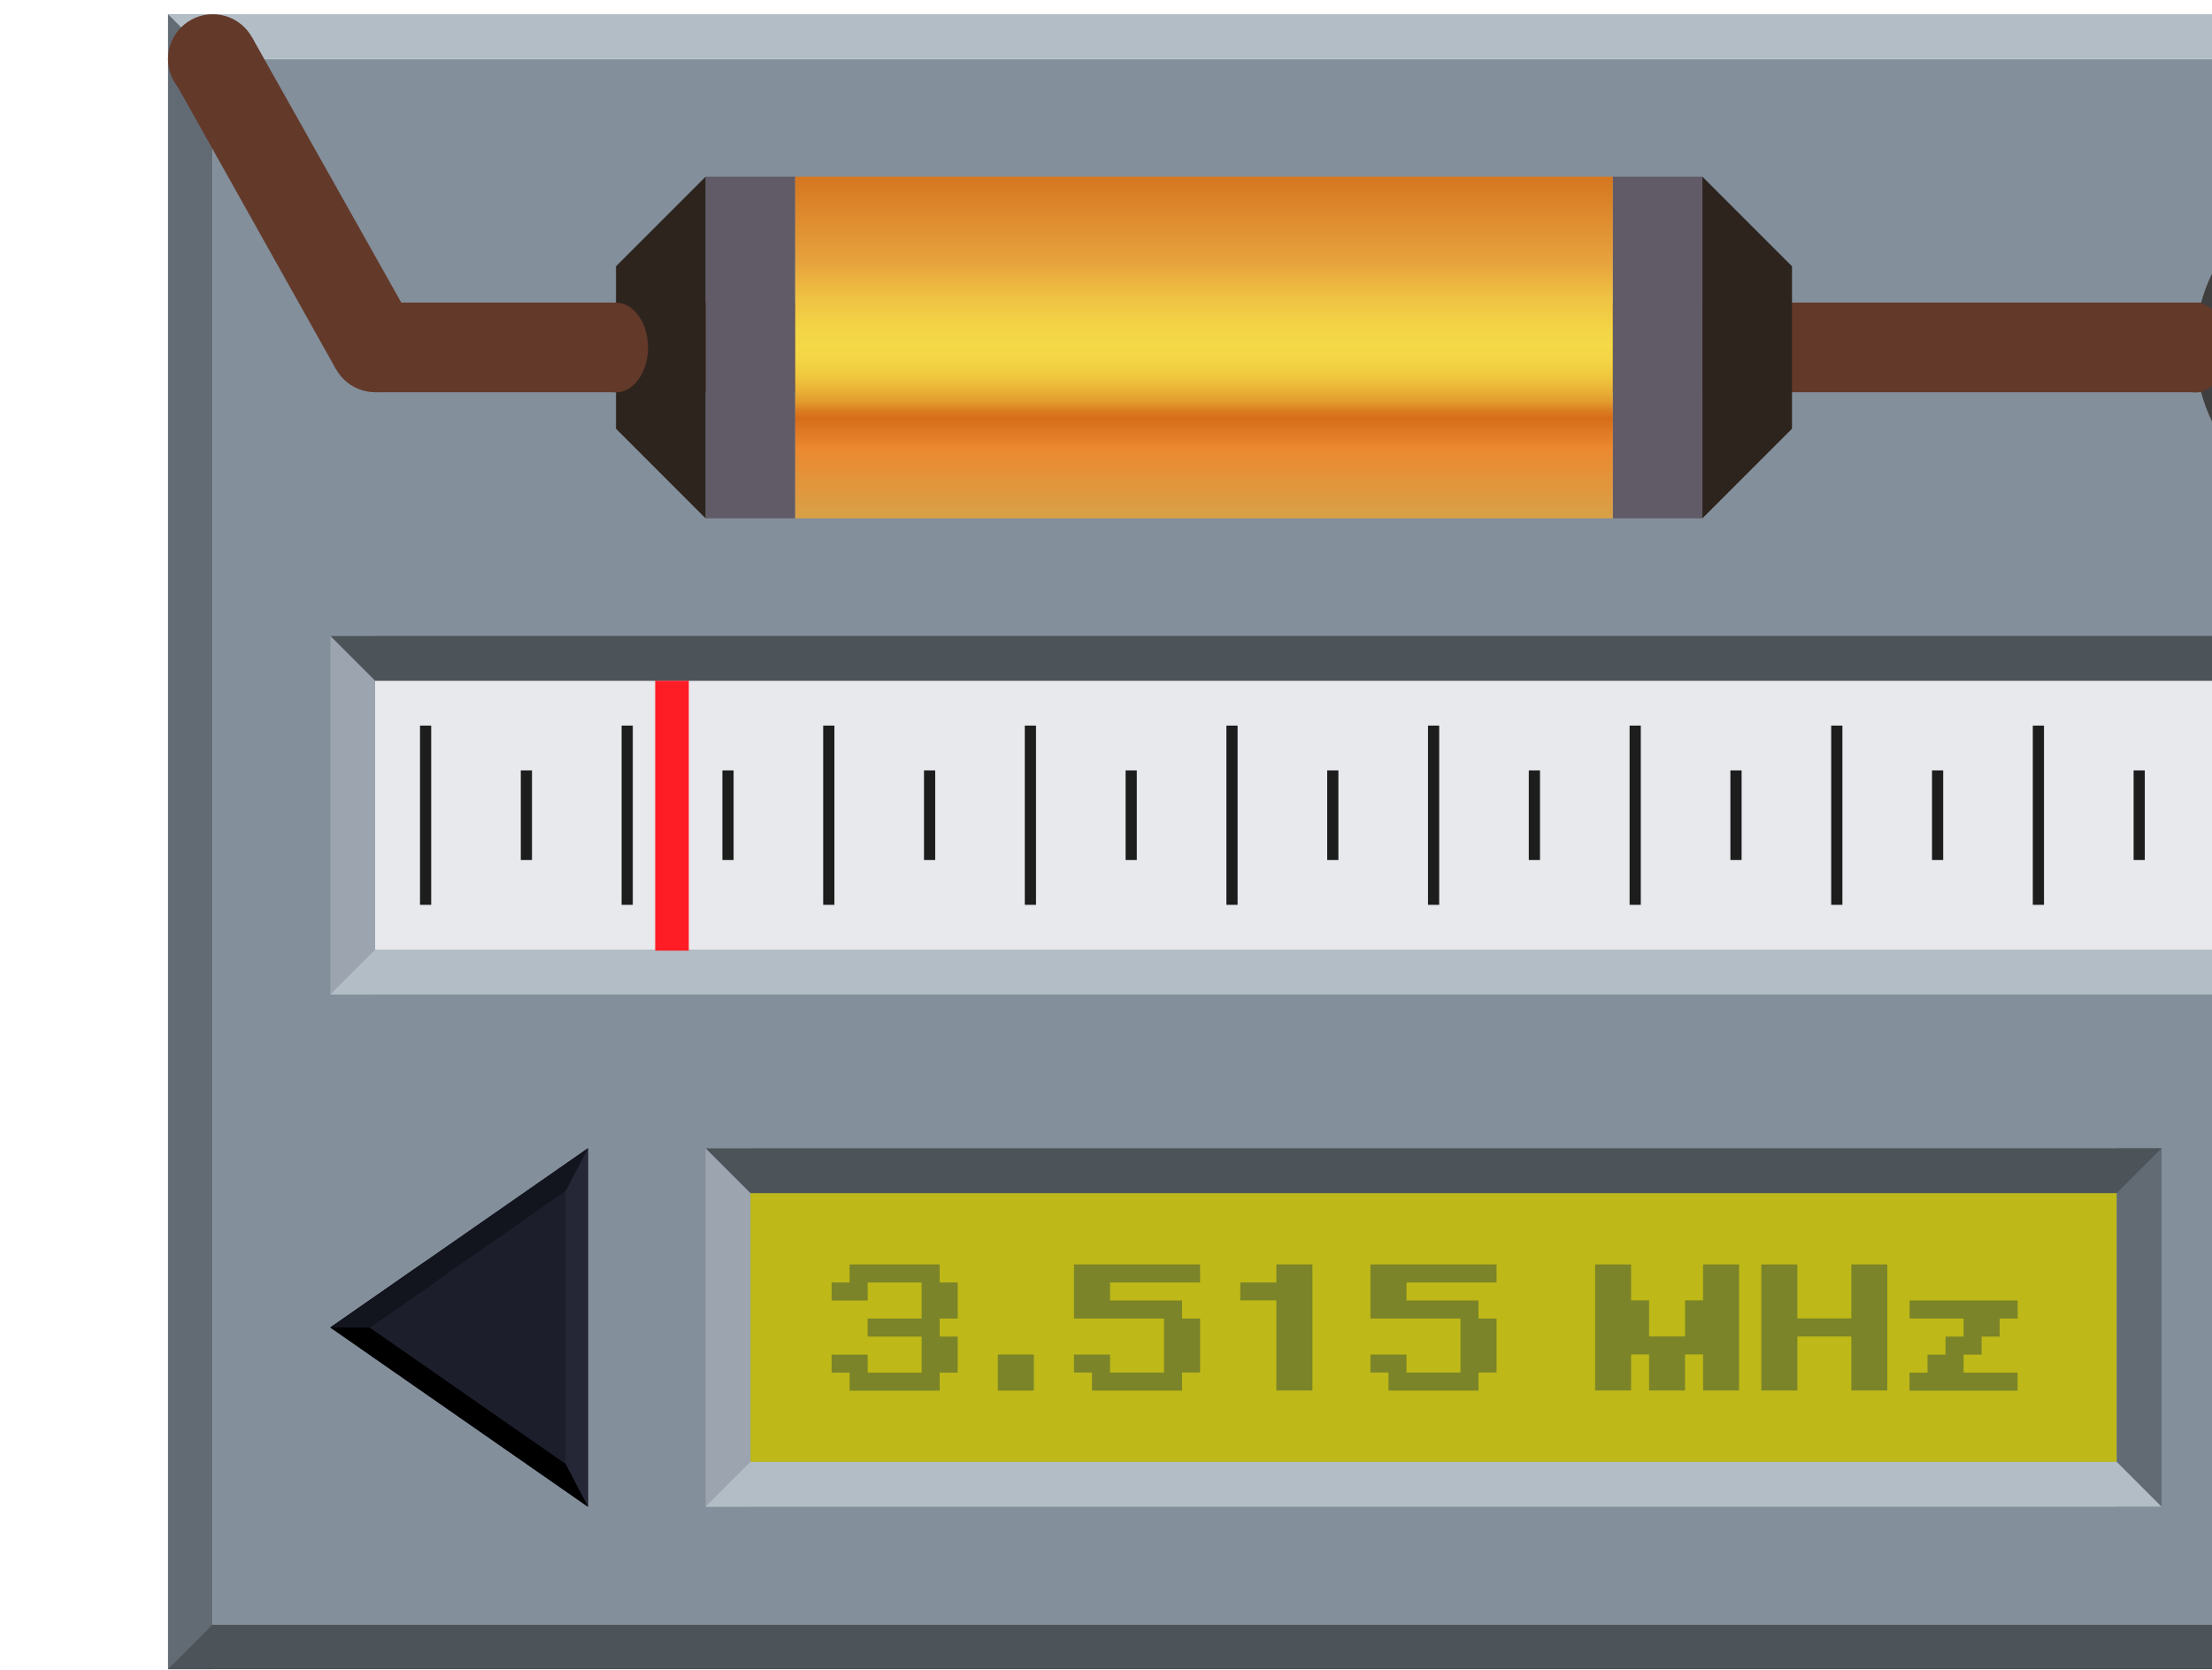
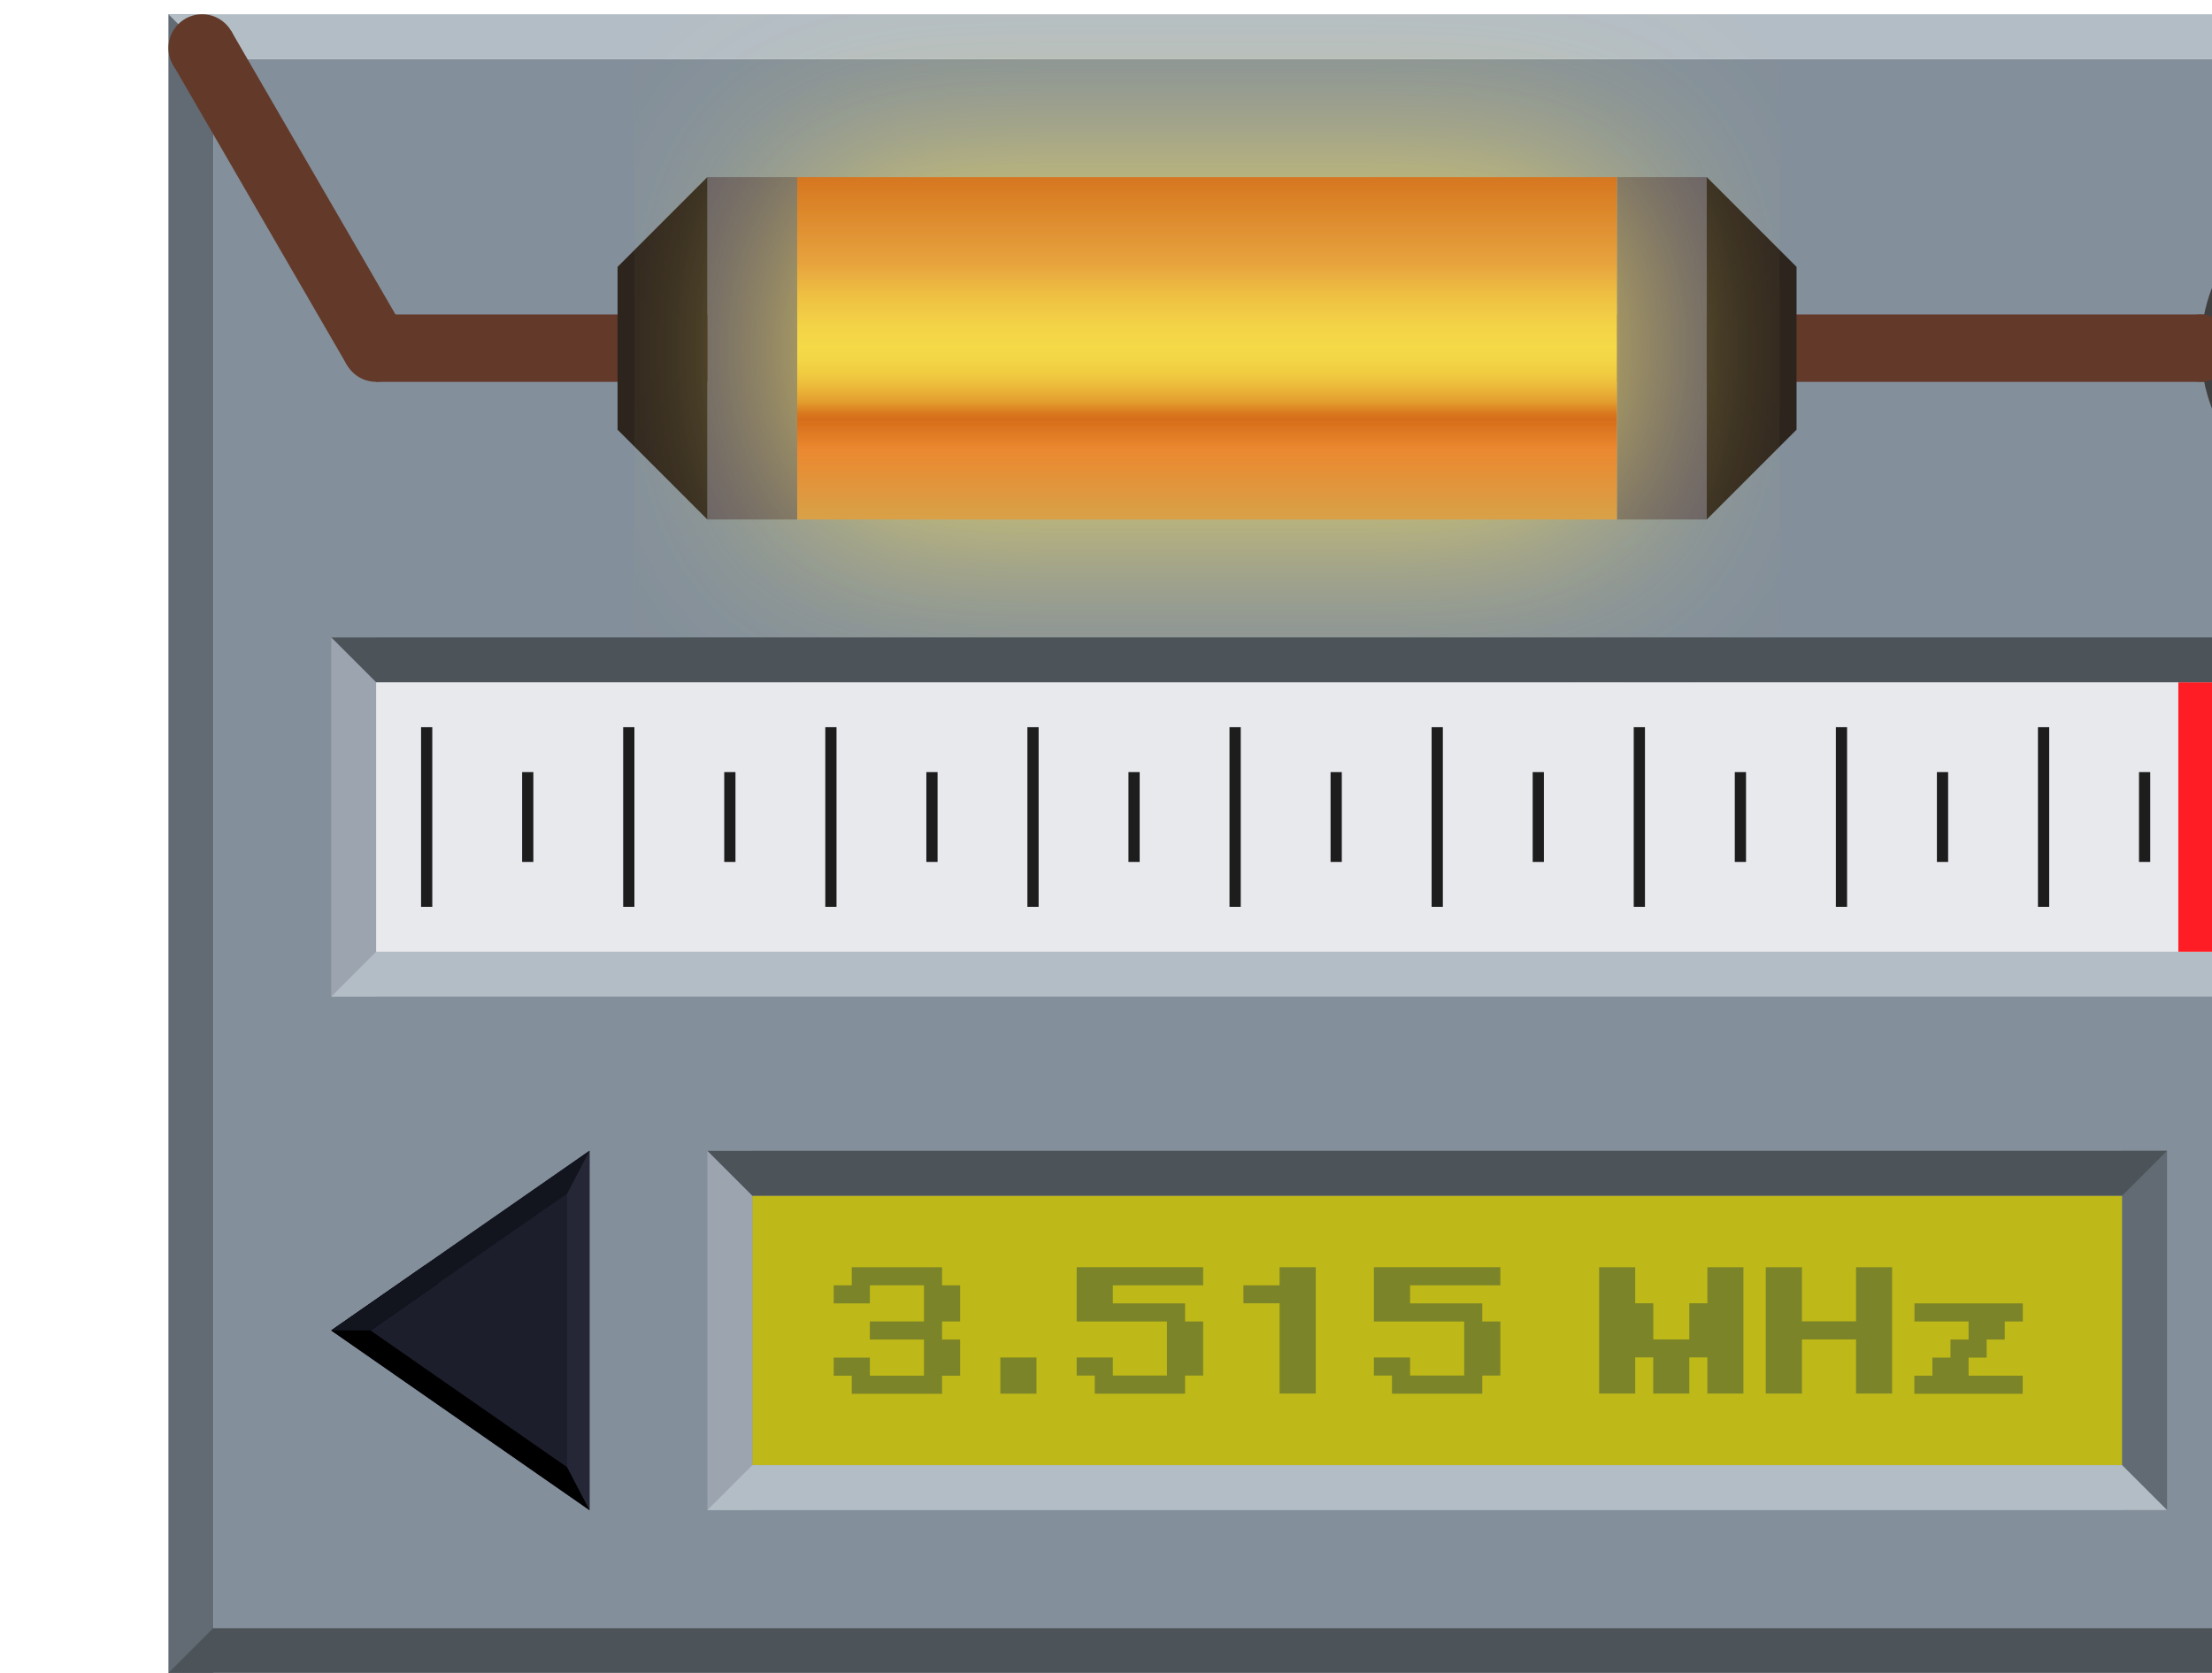
- <svg xmlns="http://www.w3.org/2000/svg" id="Ebene_2" data-name="Ebene 2" viewBox="0 0 197.5 149">
+ <svg xmlns="http://www.w3.org/2000/svg" id="Ebene_2" data-name="Ebene 2" viewBox="0 0 197 149">
  <defs>
    <clipPath id="clippath">
-       <rect id="Exportfläche" width="197.5" height="149" fill="none" />
+       <rect x="56.5" y="1.27" width="102" height="59.5" fill="none" />
    </clipPath>
    <linearGradient id="Unbenannter_Verlauf_41" data-name="Unbenannter Verlauf 41" x1="107.5" y1="15.56" x2="107.5" y2="46.24" gradientUnits="userSpaceOnUse">
      <stop offset="0" stop-color="#d5751f" />
      <stop offset=".26" stop-color="#e7a33e" />
      <stop offset=".27" stop-color="#e8a73e" />
      <stop offset=".36" stop-color="#efc243" />
      <stop offset=".44" stop-color="#f3d346" />
      <stop offset=".5" stop-color="#f5d947" />
      <stop offset=".54" stop-color="#f3d545" />
      <stop offset=".58" stop-color="#f0ca40" />
      <stop offset=".62" stop-color="#ebb739" />
      <stop offset=".66" stop-color="#e39d2e" />
      <stop offset=".69" stop-color="#da7b20" />
      <stop offset=".71" stop-color="#d66d1a" />
      <stop offset=".8" stop-color="#eb8930" />
      <stop offset="1" stop-color="#d8a147" />
    </linearGradient>
+     <filter id="outer-glow-1" x="44" y="-12" width="127" height="86" filterUnits="userSpaceOnUse">
+       <feOffset dx="0" dy="0" />
+       <feGaussianBlur result="blur" stdDeviation="9" />
+       <feFlood flood-color="#ebd660" flood-opacity="1" />
+       <feComposite in2="blur" operator="in" />
+       <feComposite in="SourceGraphic" />
+     </filter>
  </defs>
  <g id="Seite_25" data-name="Seite 25">
    <g id="_3515" data-name="3515">
-       <g clip-path="url(#clippath)">
-         <path id="Modul" d="M19,5.27v139.73h218V5.27H19ZM222.5,84.77H33.5v-24h189v24Z" fill="#838f9b" />
-         <g id="Rahmen_Modul" data-name="Rahmen Modul">
-           <rect id="Exportfläche-2" data-name="Exportfläche" x="15" y="1.27" width="4" height="147.73" fill="#626b74" />
-           <polygon points="241 1.27 15 1.27 19 5.27 237 5.27 241 1.27" fill="#b3bdc6" />
-           <polygon points="237 145 19 145 15 149 241 149 237 145" fill="#4c5359" />
+       <rect id="Exportfläche" width="197" height="149" fill="none" />
+       <polygon id="Modul" points="197 84.77 33.5 84.77 33.5 60.77 197 60.77 197 5.27 19 5.27 19 145 197 145 197 84.77" fill="#838f9b" />
+       <g id="Rahmen_Modul" data-name="Rahmen Modul">
+         <rect id="Links" x="15" y="1.27" width="4" height="147.73" fill="#626b74" />
+         <polygon id="Unten" points="19 145 15 149 197 149 197 145 19 145" fill="#4c5359" />
+         <polygon id="Oben" points="197 1.27 15 1.27 19 5.27 197 5.27 197 1.27" fill="#b3bdc6" />
+       </g>
+       <g id="Pfeil_Links" data-name="Pfeil Links">
+         <polygon points="29.5 118.5 52.5 134.5 52.5 102.5 29.5 118.5" fill="#1c1e2b" />
+         <path d="M50.5,106.33v24.34s-17.5-12.17-17.5-12.17l17.5-12.17M52.5,102.5l-23,16,23,16v-32h0Z" fill="#252736" />
+         <polygon points="33 118.5 39.01 114.32 37.86 112.68 29.5 118.5 52.5 134.5 50.5 130.67 33 118.5" />
+         <polygon points="33 118.5 50.5 106.33 52.5 102.5 29.5 118.5 33 118.5" fill="#12141e" />
+       </g>
+       <g id="Display">
+         <rect id="Display-2" data-name="Display" x="67" y="106.5" width="122" height="24" fill="#beb818" />
+         <g>
+           <rect x="69" y="106.5" width="118" height="24" fill="none" />
+           <path d="M74.25,114.48h1.61v-1.61h8.04v1.61h1.61v3.22h-1.61v1.61h1.61v3.22h-1.61v1.61h-8.04v-1.61h-1.61v-1.61h3.22v1.61h4.82v-3.22h-4.82v-1.61h4.82v-3.22h-4.82v1.61h-3.22v-1.61Z" fill="#7b8428" />
+           <path d="M89.09,120.91h3.22v3.22h-3.22v-3.22Z" fill="#7b8428" />
+           <path d="M95.9,112.87h11.25v1.61h-8.04v1.61h6.43v1.61h1.61v4.82h-1.61v1.61h-8.04v-1.61h-1.61v-1.61h3.22v1.61h4.82v-4.82h-8.04v-4.82Z" fill="#7b8428" />
+           <path d="M110.74,114.48h3.22v-1.61h3.22v11.25h-3.22v-8.04h-3.22v-1.61Z" fill="#7b8428" />
+           <path d="M122.37,112.87h11.25v1.61h-8.04v1.61h6.43v1.61h1.61v4.82h-1.61v1.61h-8.04v-1.61h-1.61v-1.61h3.22v1.61h4.82v-4.82h-8.04v-4.82Z" fill="#7b8428" />
+           <path d="M142.42,112.87h3.21v3.21h1.61v3.22h3.21v-3.22h1.61v-3.21h3.21v11.25h-3.21v-3.22h-1.61v3.22h-3.21v-3.22h-1.61v3.22h-3.21v-11.25Z" fill="#7b8428" />
+           <path d="M157.26,112.87h3.22v4.82h4.82v-4.82h3.21v11.25h-3.21v-4.82h-4.82v4.82h-3.22v-11.25Z" fill="#7b8428" />
+           <path d="M170.5,116.09h9.65v1.61h-1.61v1.61h-1.61v1.61h-1.61v1.61h4.82v1.61h-9.65v-1.61h1.61v-1.61h1.61v-1.61h1.61v-1.61h-4.82v-1.61Z" fill="#7b8428" />
        </g>
-         <g id="Pfeil_Links" data-name="Pfeil Links">
-           <polygon points="29.5 118.5 52.5 134.5 52.5 102.5 29.5 118.5" fill="#1c1e2b" />
-           <path d="M50.5,106.33v24.34s-17.5-12.17-17.5-12.17l17.5-12.17M52.5,102.5l-23,16,23,16v-32h0Z" fill="#252736" />
-           <polygon points="33 118.5 39.01 114.32 37.86 112.68 29.5 118.5 52.5 134.5 50.5 130.67 33 118.5" />
-           <polygon points="33 118.5 50.5 106.33 52.5 102.5 29.5 118.5 33 118.5" fill="#12141e" />
+         <g id="Kante_Display" data-name="Kante Display">
+           <rect x="63" y="102.5" width="4" height="32" fill="#9ca5af" />
+           <rect x="189" y="102.5" width="4" height="32" fill="#626b74" />
+           <polygon points="193 134.5 63 134.5 67 130.5 189 130.5 193 134.5" fill="#b3bdc6" />
+           <polygon points="189 106.5 67 106.5 63 102.5 193 102.5 189 106.5" fill="#4c5359" />
        </g>
-         <g id="Display">
-           <rect id="Display-2" data-name="Display" x="67" y="106.5" width="122" height="24" fill="#beb818" />
-           <g>
-             <rect x="69" y="106.5" width="118" height="24" fill="none" />
-             <path d="M74.25,114.48h1.61v-1.61h8.04v1.61h1.61v3.22h-1.61v1.61h1.61v3.22h-1.61v1.61h-8.04v-1.61h-1.61v-1.61h3.22v1.61h4.82v-3.22h-4.82v-1.61h4.82v-3.22h-4.82v1.61h-3.22v-1.61Z" fill="#7b8428" />
-             <path d="M89.09,120.91h3.22v3.22h-3.22v-3.22Z" fill="#7b8428" />
-             <path d="M95.9,112.87h11.25v1.61h-8.04v1.61h6.43v1.61h1.61v4.82h-1.61v1.61h-8.04v-1.61h-1.61v-1.61h3.22v1.61h4.82v-4.82h-8.04v-4.82Z" fill="#7b8428" />
-             <path d="M110.74,114.48h3.22v-1.61h3.22v11.25h-3.22v-8.04h-3.22v-1.61Z" fill="#7b8428" />
-             <path d="M122.37,112.87h11.25v1.61h-8.04v1.61h6.43v1.61h1.61v4.82h-1.61v1.61h-8.04v-1.61h-1.61v-1.61h3.22v1.61h4.82v-4.82h-8.04v-4.82Z" fill="#7b8428" />
-             <path d="M142.42,112.87h3.21v3.21h1.61v3.22h3.21v-3.22h1.61v-3.21h3.21v11.25h-3.21v-3.22h-1.61v3.22h-3.21v-3.22h-1.61v3.22h-3.21v-11.25Z" fill="#7b8428" />
-             <path d="M157.26,112.87h3.22v4.82h4.82v-4.82h3.21v11.25h-3.21v-4.82h-4.82v4.82h-3.22v-11.25Z" fill="#7b8428" />
-             <path d="M170.5,116.09h9.65v1.61h-1.61v1.61h-1.61v1.61h-1.61v1.61h4.82v1.61h-9.65v-1.61h1.61v-1.61h1.61v-1.61h1.61v-1.61h-4.82v-1.61Z" fill="#7b8428" />
-           </g>
-           <g id="Kante_Display" data-name="Kante Display">
-             <rect x="63" y="102.5" width="4" height="32" fill="#9ca5af" />
-             <rect x="189" y="102.5" width="4" height="32" fill="#626b74" />
-             <polygon points="193 134.5 63 134.5 67 130.5 189 130.5 193 134.5" fill="#b3bdc6" />
-             <polygon points="189 106.5 67 106.5 63 102.5 193 102.5 189 106.5" fill="#4c5359" />
-           </g>
+       </g>
+       <g id="Skala">
+         <rect x="33.5" y="60.77" width="163.5" height="24" fill="#e8e9ed" />
+         <rect x="29.5" y="56.77" width="4" height="32" fill="#9ca5af" />
+         <polygon points="197 84.77 33.5 84.77 29.5 88.77 197 88.77 197 84.77" fill="#b3bdc6" />
+         <line x1="38" y1="64.77" x2="38" y2="80.77" fill="none" stroke="#1d1d1d" stroke-miterlimit="10" />
+         <line x1="47" y1="68.77" x2="47" y2="76.77" fill="none" stroke="#1d1d1d" stroke-miterlimit="10" />
+         <line x1="56" y1="64.77" x2="56" y2="80.77" fill="none" stroke="#1d1d1d" stroke-miterlimit="10" />
+         <line x1="65" y1="68.77" x2="65" y2="76.77" fill="none" stroke="#1d1d1d" stroke-miterlimit="10" />
+         <line x1="74" y1="64.77" x2="74" y2="80.77" fill="none" stroke="#1d1d1d" stroke-miterlimit="10" />
+         <line x1="83" y1="68.77" x2="83" y2="76.77" fill="none" stroke="#1d1d1d" stroke-miterlimit="10" />
+         <line x1="92" y1="64.77" x2="92" y2="80.77" fill="none" stroke="#1d1d1d" stroke-miterlimit="10" />
+         <line x1="101" y1="68.77" x2="101" y2="76.77" fill="none" stroke="#1d1d1d" stroke-miterlimit="10" />
+         <line x1="110" y1="64.77" x2="110" y2="80.77" fill="none" stroke="#1d1d1d" stroke-miterlimit="10" />
+         <line x1="119" y1="68.77" x2="119" y2="76.77" fill="none" stroke="#1d1d1d" stroke-miterlimit="10" />
+         <line x1="128" y1="64.77" x2="128" y2="80.77" fill="none" stroke="#1d1d1d" stroke-miterlimit="10" />
+         <line x1="137" y1="68.77" x2="137" y2="76.77" fill="none" stroke="#1d1d1d" stroke-miterlimit="10" />
+         <line x1="146" y1="64.77" x2="146" y2="80.77" fill="none" stroke="#1d1d1d" stroke-miterlimit="10" />
+         <line x1="155" y1="68.77" x2="155" y2="76.77" fill="none" stroke="#1d1d1d" stroke-miterlimit="10" />
+         <line x1="164" y1="64.77" x2="164" y2="80.77" fill="none" stroke="#1d1d1d" stroke-miterlimit="10" />
+         <line x1="173" y1="68.77" x2="173" y2="76.77" fill="none" stroke="#1d1d1d" stroke-miterlimit="10" />
+         <line x1="182" y1="64.77" x2="182" y2="80.77" fill="none" stroke="#1d1d1d" stroke-miterlimit="10" />
+         <line x1="191" y1="68.77" x2="191" y2="76.77" fill="none" stroke="#1d1d1d" stroke-miterlimit="10" />
+       </g>
+       <g id="Widerstand">
+         <rect x="33.5" y="28.01" width="163.5" height="6" fill="#633929" />
+         <rect x="63" y="15.77" width="8" height="30.5" fill="#615b67" />
+         <polygon points="63 46.27 55 38.27 55 23.77 63 15.77 63 46.27" fill="#2d241d" />
+         <rect x="144" y="15.77" width="8" height="30.5" fill="#615b67" />
+         <polygon points="152 46.27 160 38.27 160 23.77 152 15.77 152 46.27" fill="#2d241d" />
+         <g clip-path="url(#clippath)">
+           <rect x="71" y="15.77" width="73" height="30.5" fill="url(#Unbenannter_Verlauf_41)" filter="url(#outer-glow-1)" />
        </g>
-         <g id="Skala">
-           <rect x="29.5" y="56.77" width="4" height="32" fill="#9ca5af" />
-           <polygon points="226.5 88.77 29.5 88.77 33.5 84.77 222.5 84.77 226.5 88.77" fill="#b3bdc6" />
-           <rect x="33.5" y="60.77" width="189" height="24" fill="#e8e9ed" />
-           <line x1="38" y1="64.77" x2="38" y2="80.77" fill="none" stroke="#1d1d1d" stroke-miterlimit="10" />
-           <line x1="47" y1="68.77" x2="47" y2="76.77" fill="none" stroke="#1d1d1d" stroke-miterlimit="10" />
-           <line x1="56" y1="64.77" x2="56" y2="80.77" fill="none" stroke="#1d1d1d" stroke-miterlimit="10" />
-           <line x1="65" y1="68.77" x2="65" y2="76.77" fill="none" stroke="#1d1d1d" stroke-miterlimit="10" />
-           <line x1="74" y1="64.77" x2="74" y2="80.77" fill="none" stroke="#1d1d1d" stroke-miterlimit="10" />
-           <line x1="83" y1="68.77" x2="83" y2="76.77" fill="none" stroke="#1d1d1d" stroke-miterlimit="10" />
-           <line x1="92" y1="64.77" x2="92" y2="80.77" fill="none" stroke="#1d1d1d" stroke-miterlimit="10" />
-           <line x1="101" y1="68.77" x2="101" y2="76.77" fill="none" stroke="#1d1d1d" stroke-miterlimit="10" />
-           <line x1="110" y1="64.77" x2="110" y2="80.77" fill="none" stroke="#1d1d1d" stroke-miterlimit="10" />
-           <line x1="119" y1="68.77" x2="119" y2="76.77" fill="none" stroke="#1d1d1d" stroke-miterlimit="10" />
-           <line x1="128" y1="64.77" x2="128" y2="80.77" fill="none" stroke="#1d1d1d" stroke-miterlimit="10" />
-           <line x1="137" y1="68.77" x2="137" y2="76.77" fill="none" stroke="#1d1d1d" stroke-miterlimit="10" />
-           <line x1="146" y1="64.77" x2="146" y2="80.77" fill="none" stroke="#1d1d1d" stroke-miterlimit="10" />
-           <line x1="155" y1="68.77" x2="155" y2="76.77" fill="none" stroke="#1d1d1d" stroke-miterlimit="10" />
-           <line x1="164" y1="64.77" x2="164" y2="80.77" fill="none" stroke="#1d1d1d" stroke-miterlimit="10" />
-           <line x1="173" y1="68.77" x2="173" y2="76.77" fill="none" stroke="#1d1d1d" stroke-miterlimit="10" />
-           <line x1="182" y1="64.77" x2="182" y2="80.77" fill="none" stroke="#1d1d1d" stroke-miterlimit="10" />
-           <line x1="191" y1="68.77" x2="191" y2="76.77" fill="none" stroke="#1d1d1d" stroke-miterlimit="10" />
-         </g>
-         <g id="Widerstand">
-           <rect x="33.5" y="27.01" width="167.21" height="8" fill="#633929" />
-           <rect x="63" y="15.77" width="8" height="30.5" fill="#615b67" />
-           <polygon points="63 46.27 55 38.27 55 23.77 63 15.77 63 46.27" fill="#2d241d" />
-           <rect x="144" y="15.77" width="8" height="30.5" fill="#615b67" />
-           <polygon points="152 46.27 160 38.27 160 23.77 152 15.77 152 46.27" fill="#2d241d" />
-           <rect x="71" y="15.77" width="73" height="30.5" fill="url(#Unbenannter_Verlauf_41)" />
-           <circle cx="33.5" cy="31.01" r="4" fill="#633929" />
-           <circle cx="19" cy="5.27" r="4" fill="#633929" />
-           <polygon points="29.99 32.94 15.86 7.74 22.49 3.31 37.1 29.27 29.99 32.94" fill="#633929" />
-           <path d="M57.02,28.19c1.12,1.56,1.12,4.09,0,5.66s-2.93,1.56-4.04,0-1.12-4.09,0-5.66,2.93-1.56,4.04,0Z" fill="#633929" />
-         </g>
-         <g id="LED_Weiss" data-name="LED Weiss">
-           <circle id="Aussen" cx="211.25" cy="31.02" r="15.25" fill="#3f3f3f" />
-         </g>
-         <path d="M198.02,28.19c1.12,1.56,1.12,4.09,0,5.66s-2.93,1.56-4.04,0-1.12-4.09,0-5.66,2.93-1.56,4.04,0Z" fill="#633929" />
-         <polygon points="222.5 60.77 33.5 60.77 29.5 56.77 226.5 56.77 222.5 60.77" fill="#4c5359" />
-         <line x1="60" y1="60.77" x2="60" y2="84.86" fill="none" stroke="#ff1d25" stroke-miterlimit="10" stroke-width="3" />
+         <circle cx="33.5" cy="31.01" r="3" fill="#633929" />
+         <circle cx="18" cy="4.27" r="3" fill="#633929" />
+         <polygon points="30.93 32.56 15.41 5.77 20.59 2.76 36.16 29.63 30.93 32.56" fill="#633929" />
      </g>
+       <path d="M197,25.62c-.64,1.68-1,3.49-1,5.39s.36,3.71,1,5.39v-10.79Z" fill="#3f3f3f" />
+       <path d="M197,28.21c-1.02-.4-2.2-.18-3.02.68-1.12,1.17-1.12,3.07,0,4.24.82.86,2,1.08,3.02.68v-5.61Z" fill="#633929" />
+       <rect x="194" y="60.77" width="3" height="24" fill="#ff1d25" />
+       <polygon points="197 56.77 29.5 56.77 33.5 60.77 197 60.77 197 56.77" fill="#4c5359" />
    </g>
  </g>
</svg>
